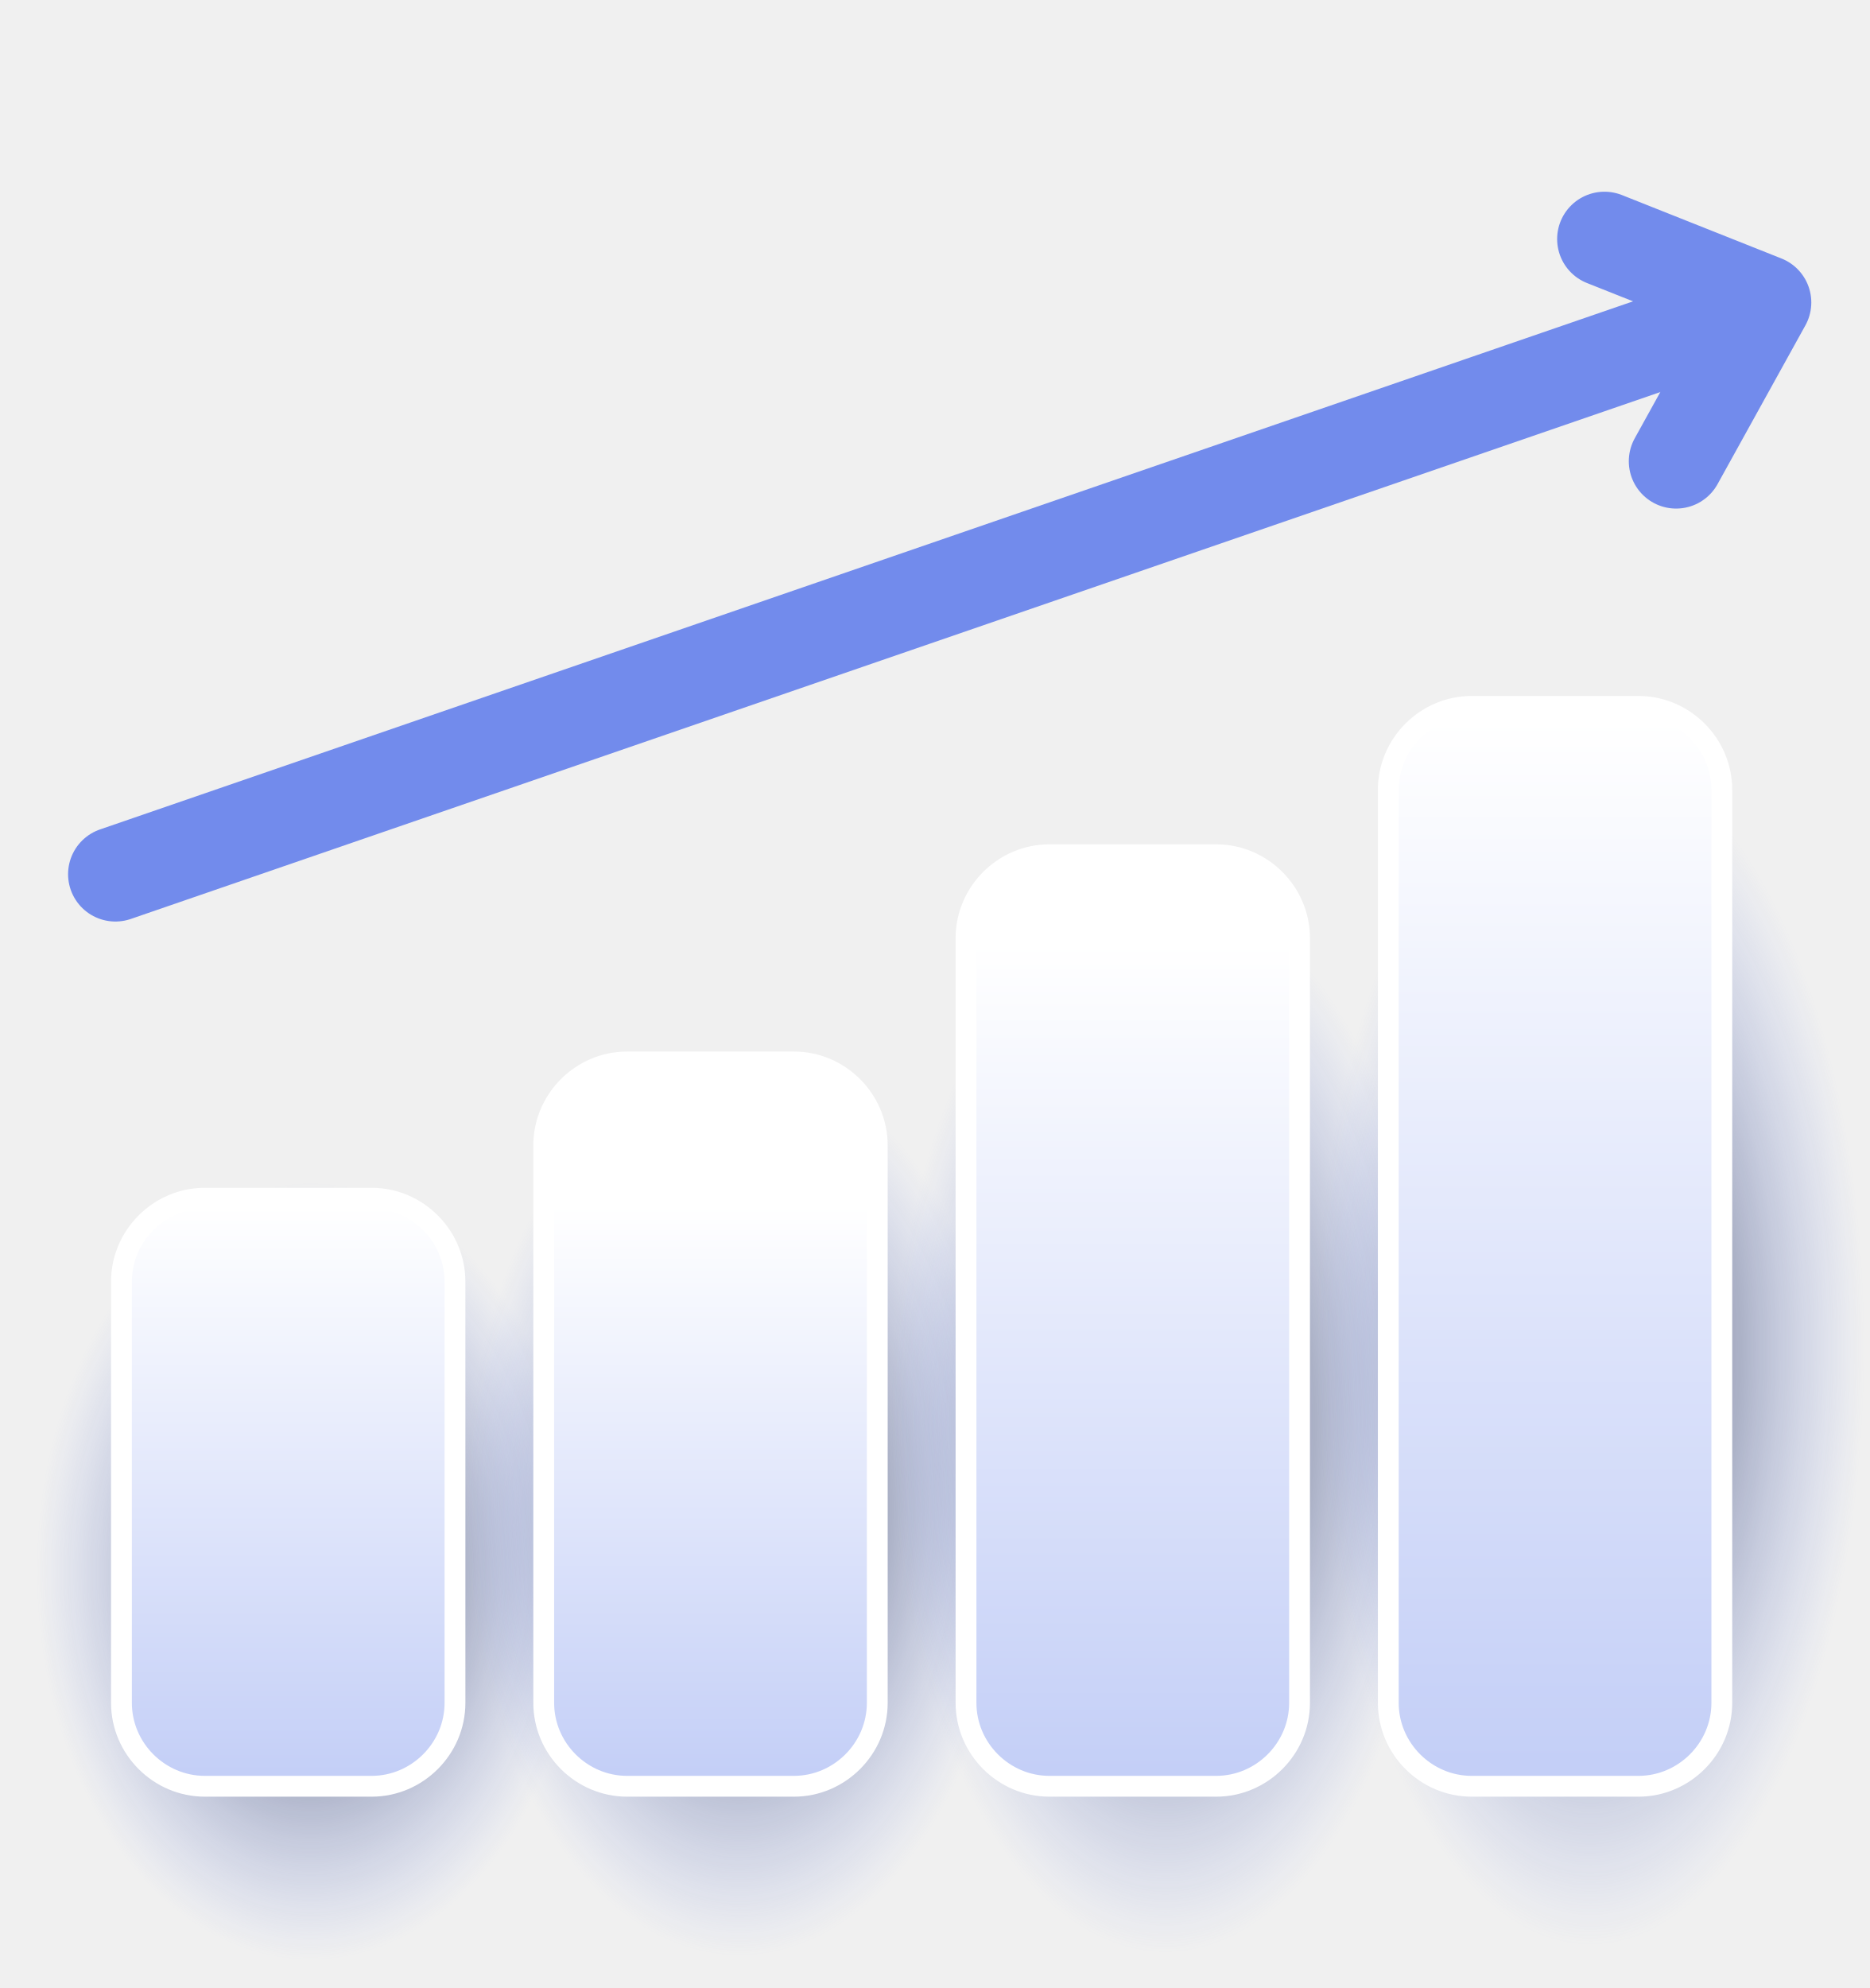
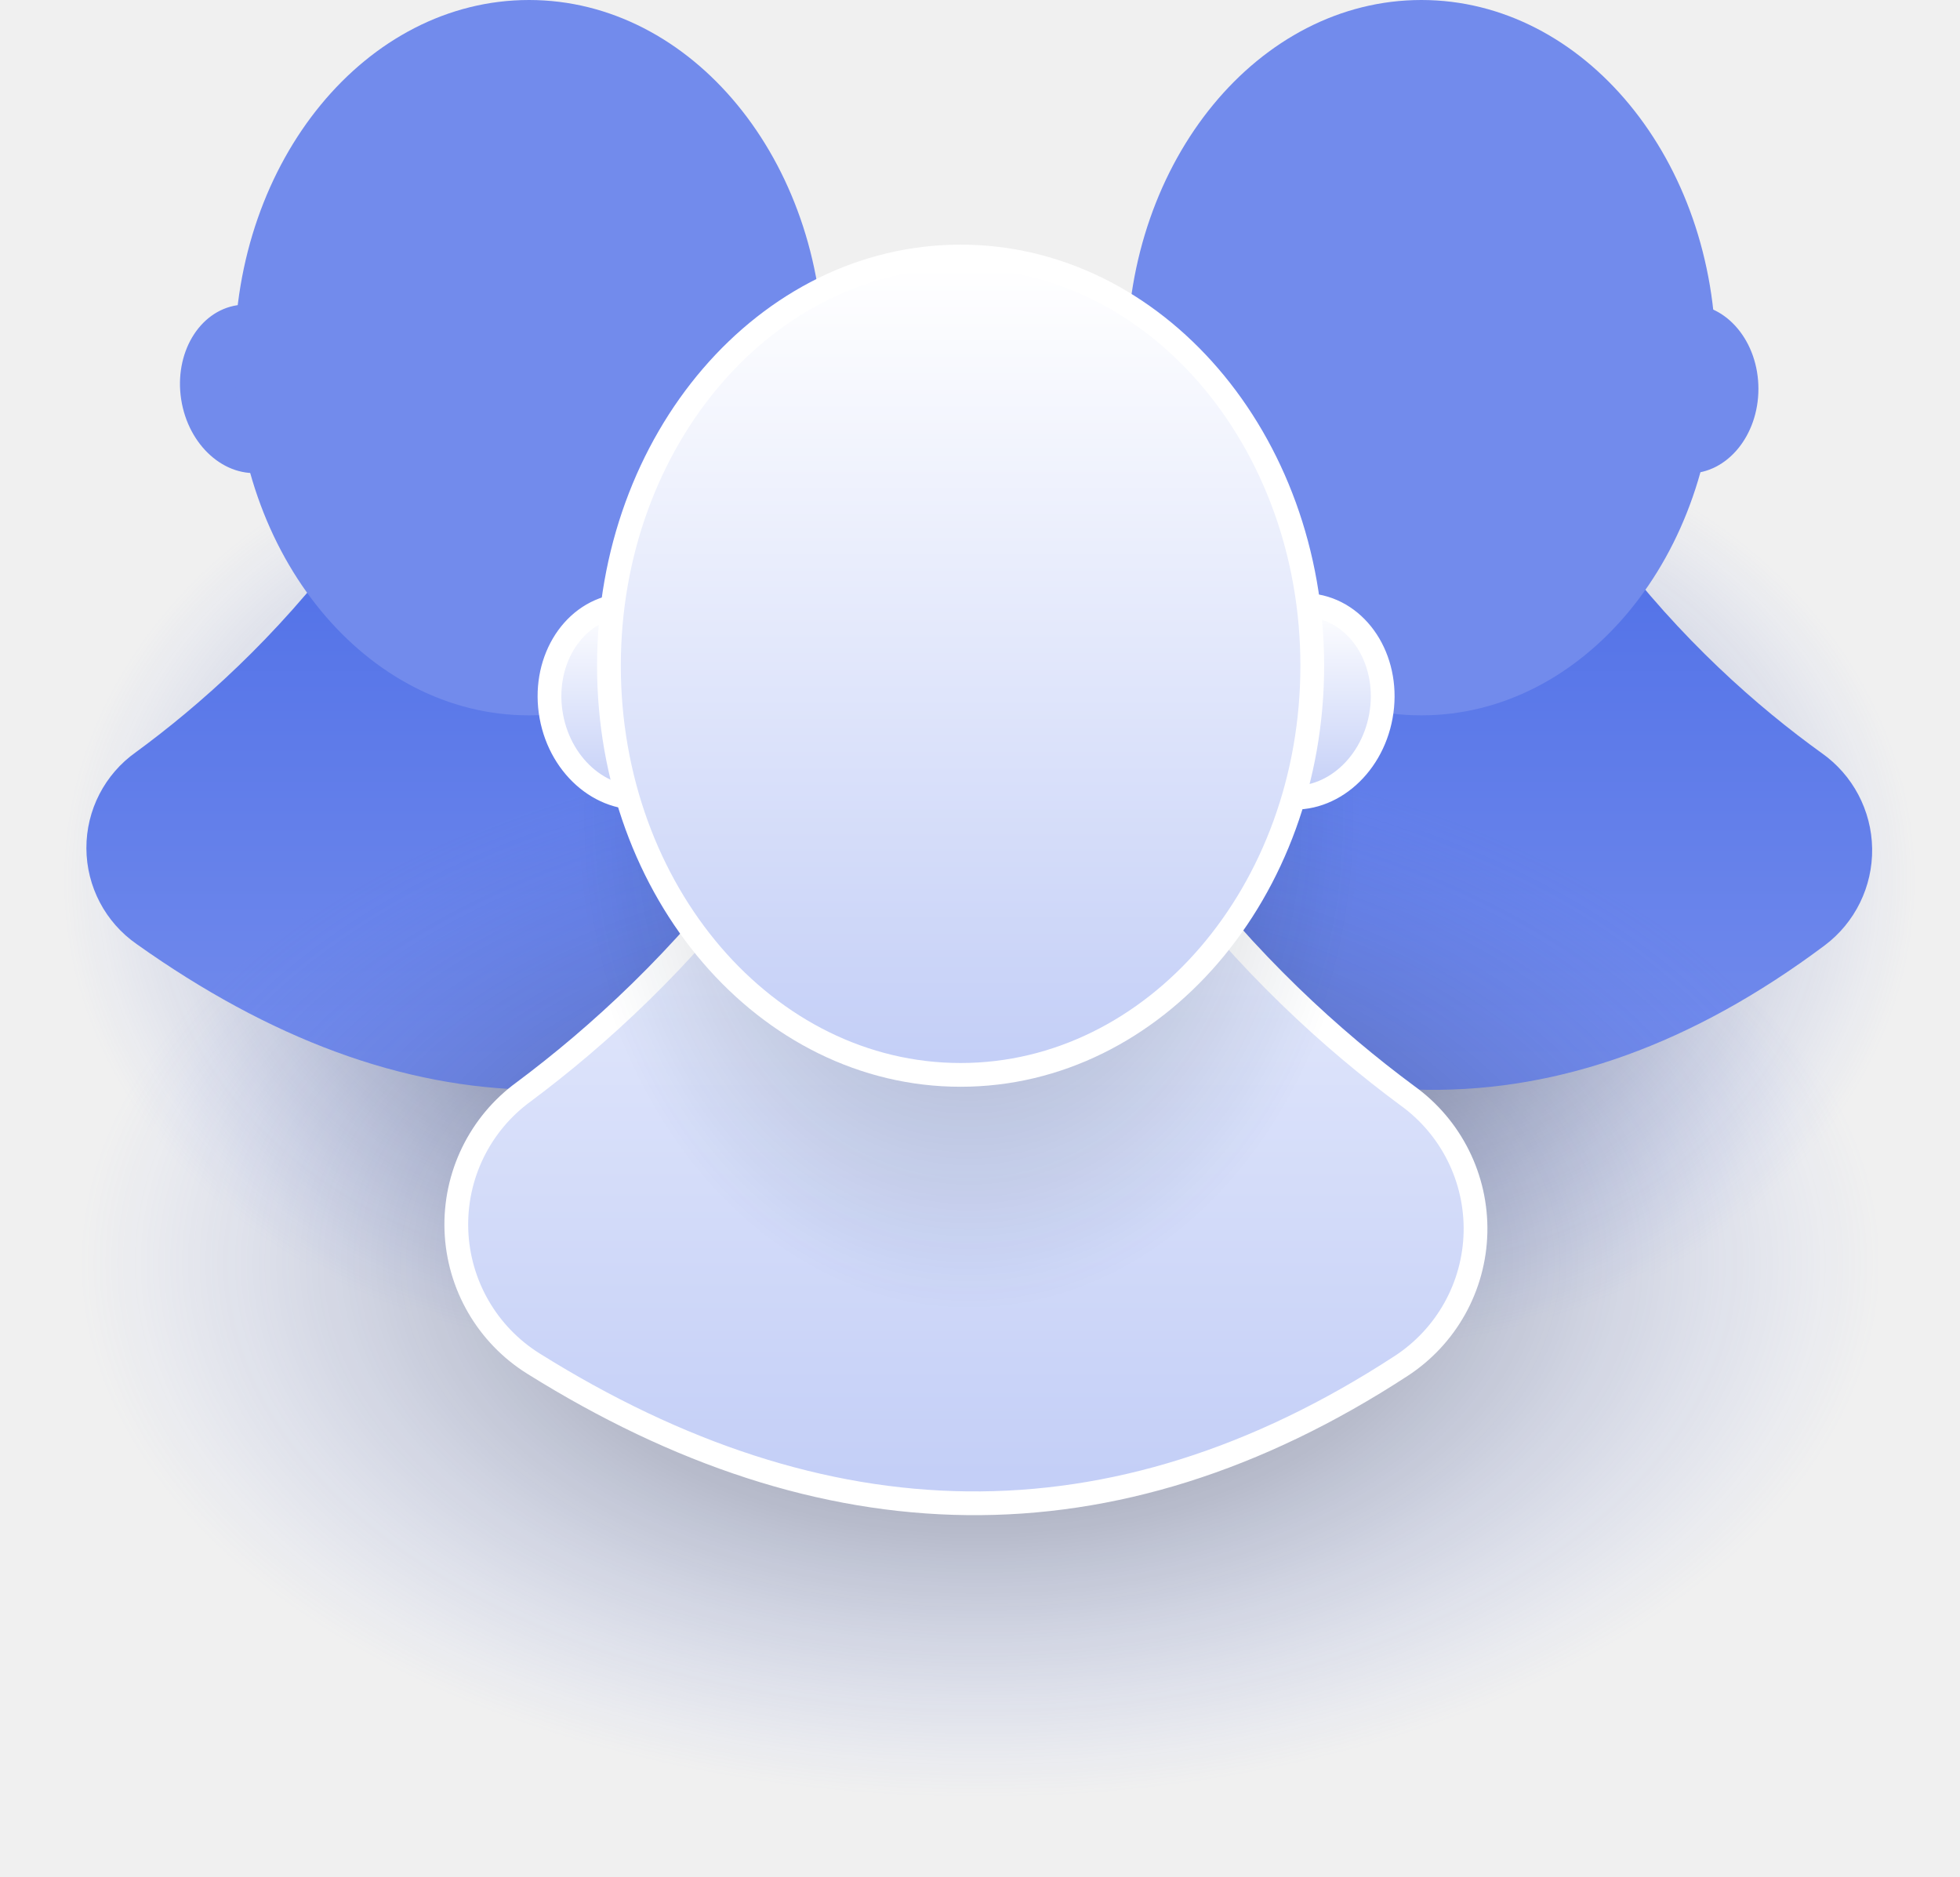
- <svg xmlns="http://www.w3.org/2000/svg" viewBox="0 0 158 168" xml:space="preserve" style="fill-rule:evenodd;clip-rule:evenodd;stroke-linejoin:round;stroke-miterlimit:2">
-   <g id="bars">
-     <g id="shadows">
-       <path d="M49.979,108.521c0,-6.516 -5.291,-11.807 -11.807,-11.807l-23.614,0c-6.517,0 -11.807,5.291 -11.807,11.807l0,47.345c0,6.517 5.29,11.807 11.807,11.807l23.614,0c6.516,0 11.807,-5.29 11.807,-11.807l0,-47.345Z" style="fill:url(#_ethRadial91);" />
-       <path d="M86.228,99.274c-0,-7.535 -5.291,-13.653 -11.807,-13.653l-23.614,0c-6.517,0 -11.807,6.118 -11.807,13.653l-0,54.746c-0,7.536 5.29,13.653 11.807,13.653l23.614,-0c6.516,-0 11.807,-6.117 11.807,-13.653l-0,-54.746Z" style="fill:url(#_ethRadial92);" />
-       <path d="M122.218,87.016c-0,-8.885 -5.291,-16.1 -11.807,-16.1l-23.614,0c-6.517,0 -11.807,7.215 -11.807,16.1l-0,64.557c-0,8.887 5.29,16.1 11.807,16.1l23.614,0c6.516,0 11.807,-7.213 11.807,-16.1l-0,-64.557Z" style="fill:url(#_ethRadial93);" />
-       <path d="M158.15,76.332c-0,-10.062 -5.291,-18.232 -11.807,-18.232l-23.614,0c-6.517,0 -11.807,8.17 -11.807,18.232l-0,73.109c-0,10.063 5.29,18.232 11.807,18.232l23.614,-0c6.516,-0 11.807,-8.169 11.807,-18.232l-0,-73.109Z" style="fill:url(#_ethRadial94);" />
-     </g>
-     <path d="M74.148,96.789c-0.002,-3.865 -3.182,-7.046 -7.048,-7.047l-14.096,-0c-3.866,0.001 -7.046,3.182 -7.048,7.047l0,47.116c0.002,3.866 3.182,7.046 7.048,7.048l14.096,0c3.866,-0.002 7.046,-3.182 7.048,-7.048l-0,-47.116Z" style="fill:url(#_ethLinear95);stroke:white;stroke-width:1.76px;" />
-     <path d="M38.456,108.305c-0.001,-3.866 -3.182,-7.046 -7.047,-7.048l-14.097,0c-3.865,0.002 -7.046,3.182 -7.047,7.048l-0,35.6c0.001,3.866 3.182,7.046 7.047,7.048l14.097,0c3.865,-0.002 7.046,-3.182 7.047,-7.048l0,-35.6Z" style="fill:url(#_ethLinear96);stroke:white;stroke-width:1.76px;" />
-     <path d="M109.84,79.279c-0.002,-3.866 -3.183,-7.046 -7.048,-7.048l-14.096,0c-3.866,0.002 -7.046,3.182 -7.048,7.048l-0,64.626c0.002,3.866 3.182,7.046 7.048,7.048l14.096,0c3.865,-0.002 7.046,-3.182 7.048,-7.048l-0,-64.626Z" style="fill:url(#_ethLinear97);stroke:white;stroke-width:1.76px;" />
-     <path d="M145.53,66.742c-0.001,-3.866 -3.182,-7.046 -7.047,-7.048l-14.096,0c-3.865,0.002 -7.046,3.182 -7.047,7.048l-0,77.163c0.001,3.866 3.182,7.046 7.047,7.048l14.096,0c3.865,-0.002 7.046,-3.182 7.047,-7.048l0,-77.163Z" style="fill:url(#_ethLinear98);stroke:white;stroke-width:1.76px;" />
+ <svg xmlns="http://www.w3.org/2000/svg" viewBox="0 0 165 158" xml:space="preserve" style="fill-rule:evenodd;clip-rule:evenodd;stroke-linecap:round;stroke-linejoin:round;stroke-miterlimit:1.5">
+   <g id="person1">
+     <path d="M45.622,35.618c30.103,0 54.542,18.68 54.542,41.689c0,23.01 -24.439,41.69 -54.542,41.69c-30.103,0 -41.692,-18.744 -41.692,-41.753c0,-23.009 11.589,-41.626 41.692,-41.626Z" style="fill:url(#_ethRadial11);" />
+     <path d="M78.299,63.439c2.605,1.829 4.177,4.795 4.229,7.978c0.052,3.183 -1.422,6.198 -3.967,8.111c-22.346,16.745 -44.696,15.836 -67.046,-0.048c-2.644,-1.835 -4.228,-4.844 -4.242,-8.064c-0.015,-3.219 1.542,-6.242 4.171,-8.101c10.616,-7.784 25.846,-22.829 32.377,-48.625c0,0 0.314,-7.546 0.899,-4.207c0.585,-3.339 0.899,4.207 0.899,4.207c6.584,26.005 22.008,41.084 32.68,48.749Z" style="fill:url(#_ethLinear12);" />
+     <path d="M19.95,25.696c3.197,-0.498 6.284,2.249 6.889,6.132c0.605,3.883 -1.499,7.44 -4.696,7.939c-3.197,0.498 -6.283,-2.25 -6.889,-6.133c-0.605,-3.882 1.499,-7.439 4.696,-7.938Z" style="fill:#728BEC;" />
+     <ellipse cx="67.991" cy="32.731" rx="5.862" ry="7.12" style="fill:none;" />
+     <ellipse cx="44.537" cy="30.109" rx="24.79" ry="30.109" style="fill:#728BEC;" />
  </g>
-   <path d="M135.611,20.201l13.482,5.36l-7.425,13.417" style="fill:none;stroke:#728BEC;stroke-width:8px;stroke-linecap:round;" />
-   <path d="M9.754,73.876l137.272,-47.28" style="fill:none;stroke:#728BEC;stroke-width:8px;stroke-linecap:round;" />
+   <g id="person2">
+     <path d="M120.743,35.618c30.103,0 41.214,18.68 41.214,41.689c0,23.01 -11.111,41.69 -41.214,41.69c-30.103,0 -54.542,-18.68 -54.542,-41.69c0,-23.009 24.439,-41.689 54.542,-41.689Z" style="fill:url(#_ethRadial13);" />
+     <path d="M153.353,63.39c2.621,1.844 4.202,4.832 4.251,8.037c0.049,3.204 -1.439,6.239 -4.003,8.162c-22.29,16.661 -44.584,15.758 -66.878,-0.047c-2.666,-1.844 -4.264,-4.873 -4.282,-8.114c-0.018,-3.242 1.547,-6.288 4.192,-8.162c10.613,-7.799 25.792,-22.835 32.309,-48.576c0,0 0.314,-7.546 0.899,-4.207c0.585,-3.339 0.899,4.207 0.899,4.207c6.57,25.951 21.943,41.021 32.613,48.7Z" style="fill:url(#_ethLinear14);" />
+     <ellipse cx="96.168" cy="32.731" rx="5.862" ry="7.12" style="fill:#728BEC;" />
+     <ellipse cx="142.168" cy="32.731" rx="5.862" ry="7.12" style="fill:#728BEC;" />
+     <path d="M144.26,25.704c3.193,0.521 5.271,4.093 4.638,7.972c-0.633,3.878 -3.739,6.604 -6.933,6.083c-3.193,-0.522 -5.271,-4.094 -4.638,-7.972c0.633,-3.879 3.739,-6.604 6.933,-6.083Z" style="fill:none;" />
+     <ellipse cx="119.658" cy="30.109" rx="24.79" ry="30.109" style="fill:#728BEC;" />
+   </g>
+   <g id="person3">
+     <ellipse cx="82.163" cy="110.033" rx="77.933" ry="47.694" style="fill:url(#_ethRadial15);" />
+     <path d="M118.476,92.233c3.696,2.658 5.842,6.969 5.736,11.521c-0.107,4.552 -2.453,8.757 -6.27,11.239c-24.333,15.855 -48.677,15.01 -73.021,-0.197c-3.899,-2.43 -6.335,-6.639 -6.5,-11.231c-0.164,-4.591 1.964,-8.964 5.68,-11.667c12.484,-9.313 28.672,-26.109 35.911,-53.5c0,0 0.375,-8.633 1.074,-4.813c0.698,-3.82 1.073,4.813 1.073,4.813c7.321,27.701 23.794,44.565 36.317,53.835Z" style="fill:url(#_ethLinear16);stroke:white;stroke-width:2px;" />
+     <ellipse cx="81.403" cy="72.154" rx="33.499" ry="43.778" style="fill:url(#_ethRadial17);" />
+     <path d="M51.846,51.023c3.801,-0.69 7.539,2.342 8.341,6.766c0.802,4.423 -1.633,8.574 -5.435,9.264c-3.802,0.689 -7.54,-2.343 -8.342,-6.766c-0.802,-4.424 1.634,-8.575 5.436,-9.264Z" style="fill:url(#_ethLinear18);stroke:white;stroke-width:2px;" />
+     <path d="M110.804,51.021c3.803,0.685 6.243,4.833 5.446,9.258c-0.798,4.424 -4.532,7.46 -8.335,6.775c-3.802,-0.685 -6.242,-4.833 -5.445,-9.258c0.797,-4.424 4.531,-7.46 8.334,-6.775Z" style="fill:url(#_ethLinear19);stroke:white;stroke-width:2px;" />
+     <ellipse cx="80.867" cy="56.038" rx="29.604" ry="34.445" style="fill:url(#_ethLinear110);stroke:white;stroke-width:2px;" />
+   </g>
  <defs>
-     <radialGradient id="_ethRadial91" cx="0" cy="0" r="1" gradientUnits="userSpaceOnUse" gradientTransform="matrix(23.1947,0,0,32.885,26.255,132.801)">
-       <stop offset="0" style="stop-color:black;stop-opacity:0.8" />
+     <radialGradient id="_ethRadial11" cx="0" cy="0" r="1" gradientUnits="userSpaceOnUse" gradientTransform="matrix(-47.2623,0,0,-39.444,52.2711,74.0608)">
+       <stop offset="0" style="stop-color:#000000;stop-opacity:0.6" />
      <stop offset="1" style="stop-color:#627FEA;stop-opacity:0" />
    </radialGradient>
-     <radialGradient id="_ethRadial92" cx="0" cy="0" r="1" gradientUnits="userSpaceOnUse" gradientTransform="matrix(23.1947,0,0,38.0257,62.5039,127.35)">
-       <stop offset="0" style="stop-color:black;stop-opacity:0.8" />
+     <linearGradient id="_ethLinear12" x1="0" y1="0" x2="1" y2="0" gradientUnits="userSpaceOnUse" gradientTransform="matrix(3.98459e-15,65.0732,-65.0732,3.98459e-15,44.4396,23.9149)">
+       <stop offset="0" style="stop-color:#4164E5;stop-opacity:1" />
+       <stop offset="1" style="stop-color:#728BEC;stop-opacity:1" />
+     </linearGradient>
+     <radialGradient id="_ethRadial13" cx="0" cy="0" r="1" gradientUnits="userSpaceOnUse" gradientTransform="matrix(-47.0275,0,0,-39.444,114.302,74.0608)">
+       <stop offset="0" style="stop-color:#000000;stop-opacity:0.6" />
      <stop offset="1" style="stop-color:#627FEA;stop-opacity:0" />
    </radialGradient>
-     <radialGradient id="_ethRadial93" cx="0" cy="0" r="1" gradientUnits="userSpaceOnUse" gradientTransform="matrix(23.1947,0,0,44.8407,98.4938,120.123)">
-       <stop offset="0" style="stop-color:black;stop-opacity:0.8" />
+     <linearGradient id="_ethLinear14" x1="0" y1="0" x2="1" y2="0" gradientUnits="userSpaceOnUse" gradientTransform="matrix(3.97971e-15,65.0735,-64.9936,3.9846e-15,119.562,23.915)">
+       <stop offset="0" style="stop-color:#4164E5;stop-opacity:1" />
+       <stop offset="1" style="stop-color:#728BEC;stop-opacity:1" />
+     </linearGradient>
+     <radialGradient id="_ethRadial15" cx="0" cy="0" r="1" gradientUnits="userSpaceOnUse" gradientTransform="matrix(-76.5487,0,0,-45.1251,82.526,106.319)">
+       <stop offset="0" style="stop-color:#000000;stop-opacity:0.6" />
      <stop offset="1" style="stop-color:#627FEA;stop-opacity:0" />
    </radialGradient>
-     <radialGradient id="_ethRadial94" cx="0" cy="0" r="1" gradientUnits="userSpaceOnUse" gradientTransform="matrix(23.1947,0,0,50.7801,134.426,113.825)">
-       <stop offset="0" style="stop-color:black;stop-opacity:0.8" />
-       <stop offset="1" style="stop-color:#627FEA;stop-opacity:0" />
-     </radialGradient>
-     <linearGradient id="_ethLinear95" x1="0" y1="0" x2="1" y2="0" gradientUnits="userSpaceOnUse" gradientTransform="matrix(-7.73583e-15,48.1048,-48.1048,-7.73583e-15,61.751,101.809)">
+     <linearGradient id="_ethLinear16" x1="0" y1="0" x2="1" y2="0" gradientUnits="userSpaceOnUse" gradientTransform="matrix(-3.17988e-14,90.9291,-83.0566,-3.48128e-14,86.4846,33.6517)">
      <stop offset="0" style="stop-color:white;stop-opacity:1" />
      <stop offset="1" style="stop-color:#C4CFF7;stop-opacity:1" />
    </linearGradient>
-     <linearGradient id="_ethLinear96" x1="0" y1="0" x2="1" y2="0" gradientUnits="userSpaceOnUse" gradientTransform="matrix(-7.73583e-15,48.1048,-48.1048,-7.73583e-15,26.0593,101.809)">
+     <radialGradient id="_ethRadial17" cx="0" cy="0" r="1" gradientUnits="userSpaceOnUse" gradientTransform="matrix(-32.9039,0,0,-41.42,81.559,68.7446)">
+       <stop offset="0" style="stop-color:#000000;stop-opacity:0.3" />
+       <stop offset="1" style="stop-color:#0C2B4D;stop-opacity:0" />
+     </radialGradient>
+     <linearGradient id="_ethLinear18" x1="0" y1="0" x2="1" y2="0" gradientUnits="userSpaceOnUse" gradientTransform="matrix(-5.21898e-15,15.706,-13.6317,-6.01317e-15,54.1472,51.1051)">
      <stop offset="0" style="stop-color:white;stop-opacity:1" />
      <stop offset="1" style="stop-color:#C4CFF7;stop-opacity:1" />
    </linearGradient>
-     <linearGradient id="_ethLinear97" x1="0" y1="0" x2="1" y2="0" gradientUnits="userSpaceOnUse" gradientTransform="matrix(4.3146e-15,70.4627,-70.4627,4.3146e-15,97.4426,79.4506)">
+     <linearGradient id="_ethLinear19" x1="0" y1="0" x2="1" y2="0" gradientUnits="userSpaceOnUse" gradientTransform="matrix(-5.21869e-15,15.7065,-13.6309,-6.01334e-15,110.209,51.1045)">
      <stop offset="0" style="stop-color:white;stop-opacity:1" />
      <stop offset="1" style="stop-color:#C4CFF7;stop-opacity:1" />
    </linearGradient>
-     <linearGradient id="_ethLinear98" x1="0" y1="0" x2="1" y2="0" gradientUnits="userSpaceOnUse" gradientTransform="matrix(-1.42056e-14,88.3367,-88.3367,-1.42056e-14,133.134,60.7066)">
+     <linearGradient id="_ethLinear110" x1="0" y1="0" x2="1" y2="0" gradientUnits="userSpaceOnUse" gradientTransform="matrix(-2.19425e-14,66.6845,-57.3125,-2.55306e-14,84.4349,22.3572)">
      <stop offset="0" style="stop-color:white;stop-opacity:1" />
      <stop offset="1" style="stop-color:#C4CFF7;stop-opacity:1" />
    </linearGradient>
  </defs>
-   <style>
-         #bars path,
-         svg:hover #bars #shadows path {
-             transform: scaleY(1);
-             transition: all 0.5s ease;
-             transform-origin: center 90%;
+   <style type="text/css">
+         #person1,
+         #person2,
+         #person3 {
+             transform-box: fill-box;
+             transform-origin: center;
        }
-         svg:hover #bars path {
-             transform: scaleY(1.1); 
-             transition: all 0.5s ease;
+         #person1,
+         #person2,
+         #person3 {
+             transform: translateX(0);
+             transition: 0.5s ease-in;
        }
-         svg:hover #bars #shadows path {
-             transform: scale(0.9); 
-             transition: all 0.5s ease;
+         svg:hover #person1 {
+             transform: translateX(10px);
        }
-    </style>
+         svg:hover #person2 {
+             transform: translateX(-10px);
+         }
+         svg:hover #person3 {
+             transform: scale(0.95);
+         }
+     </style>
</svg>
